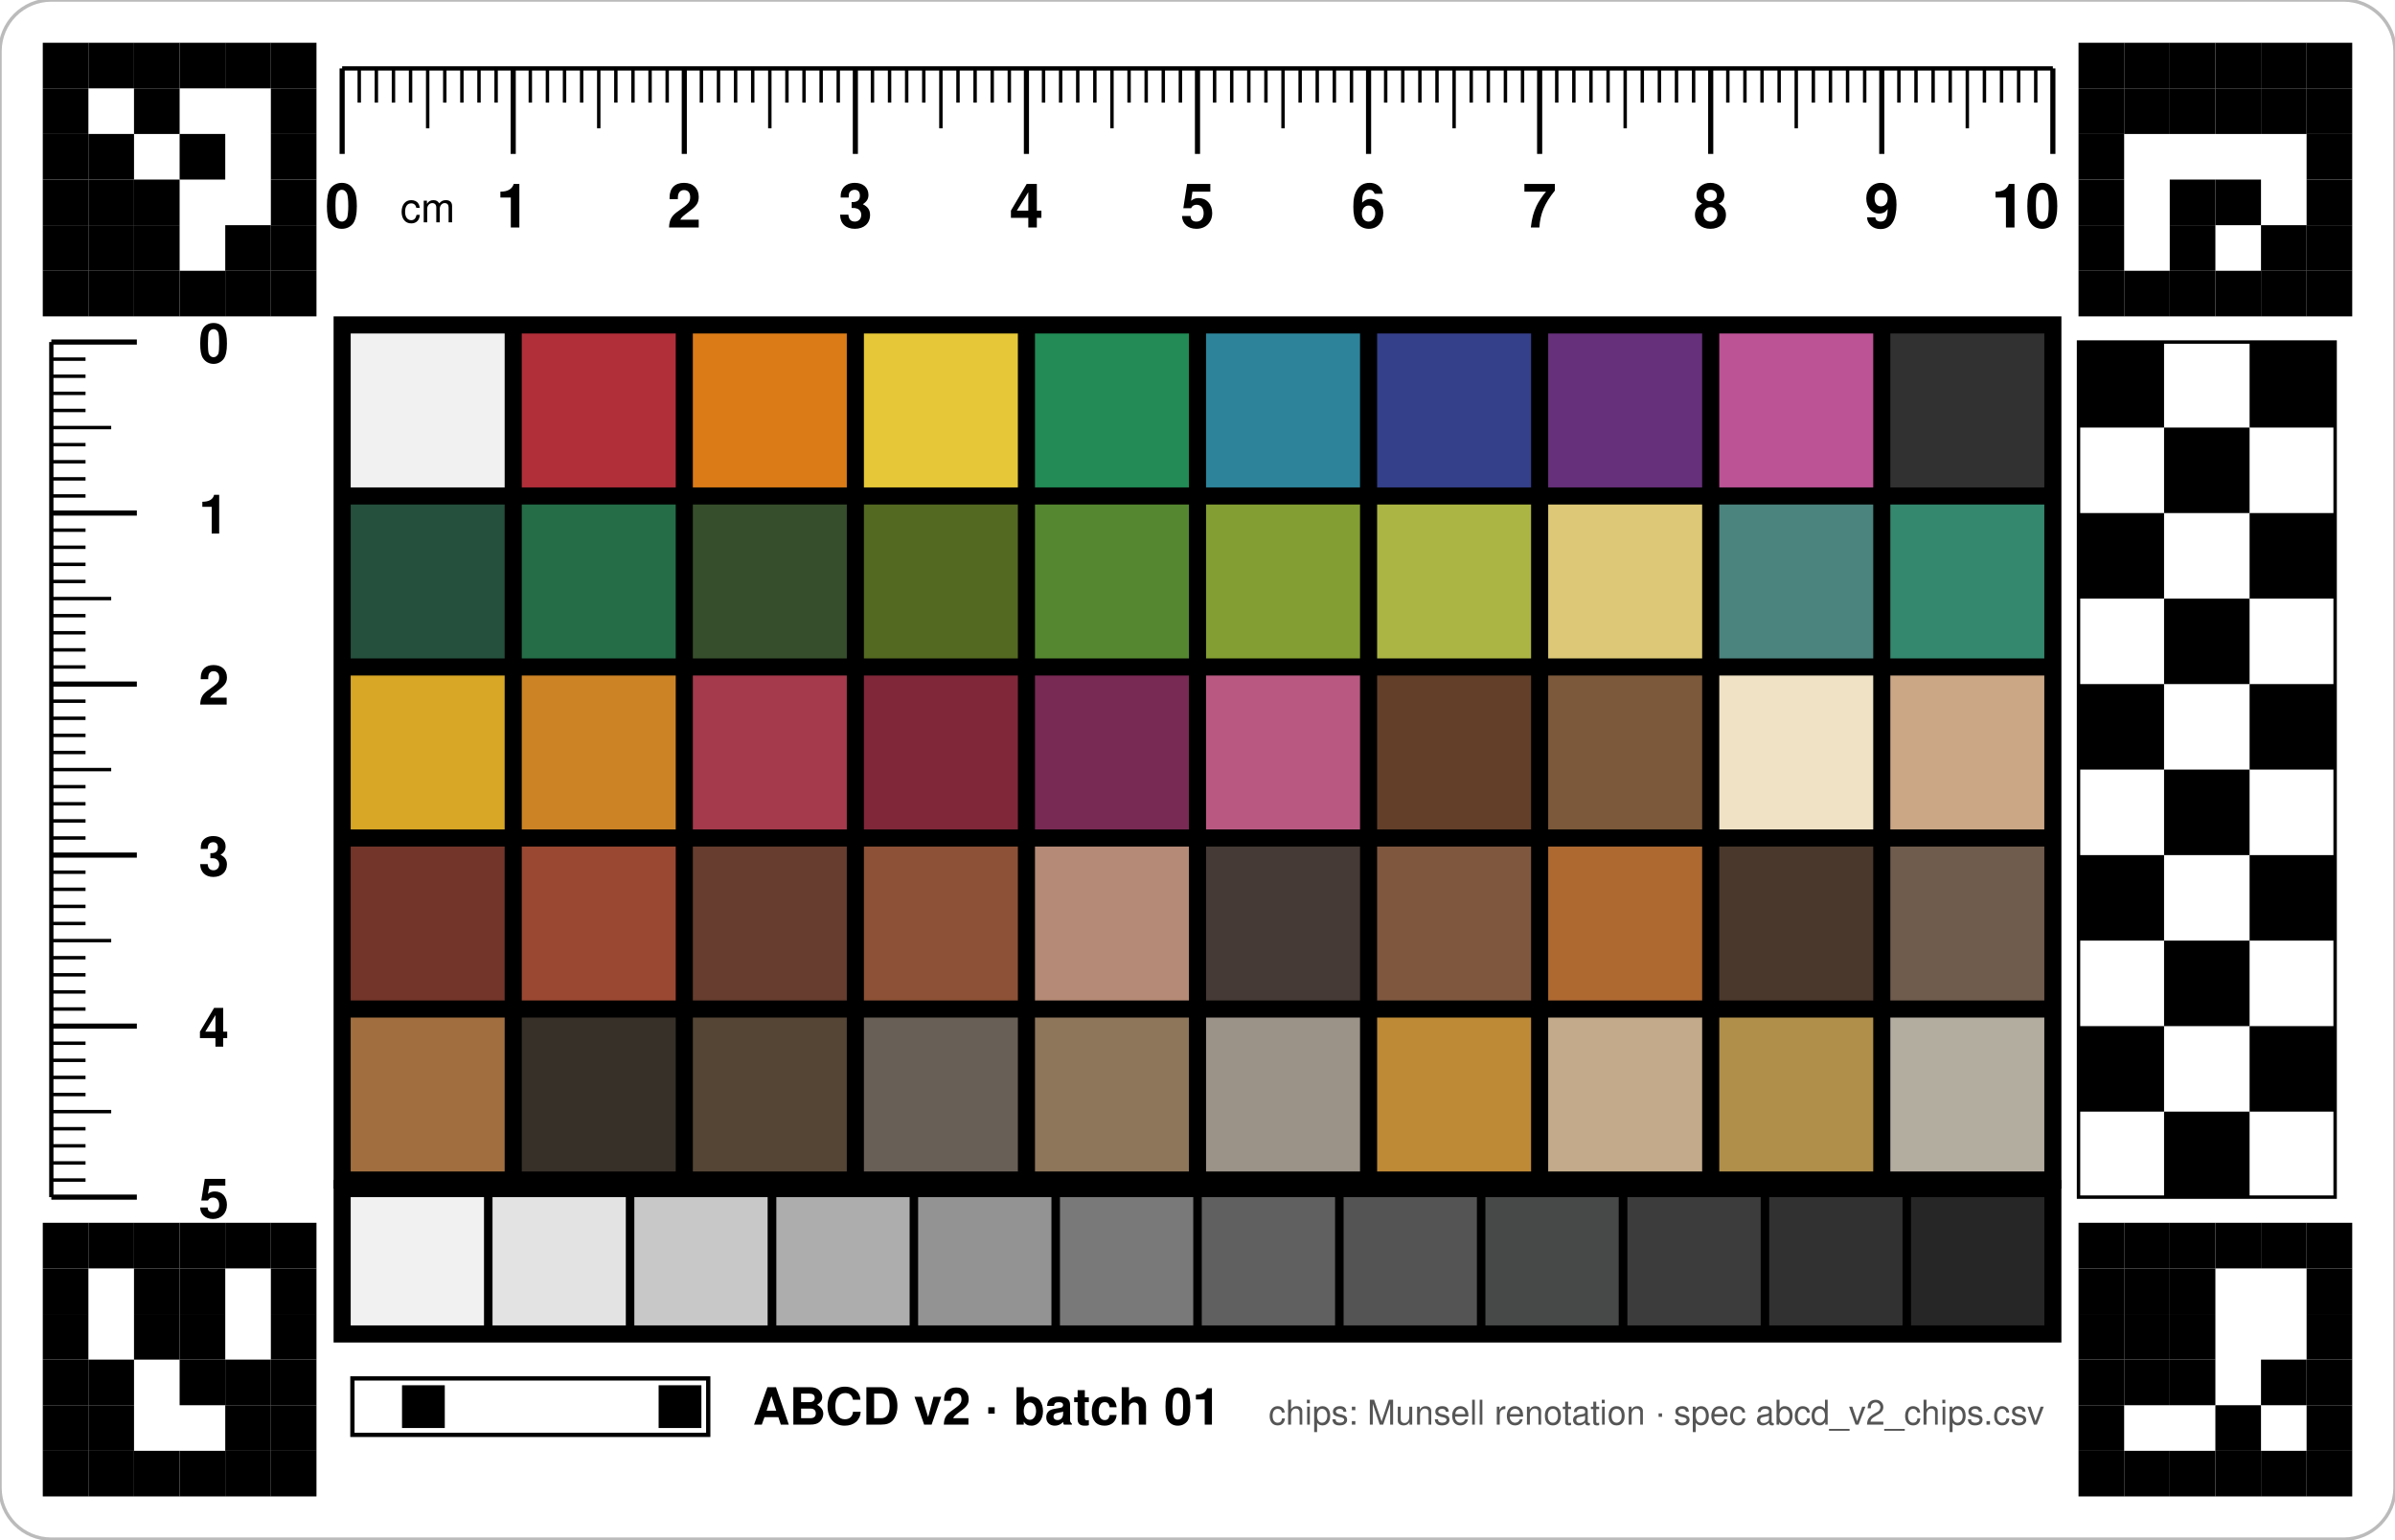
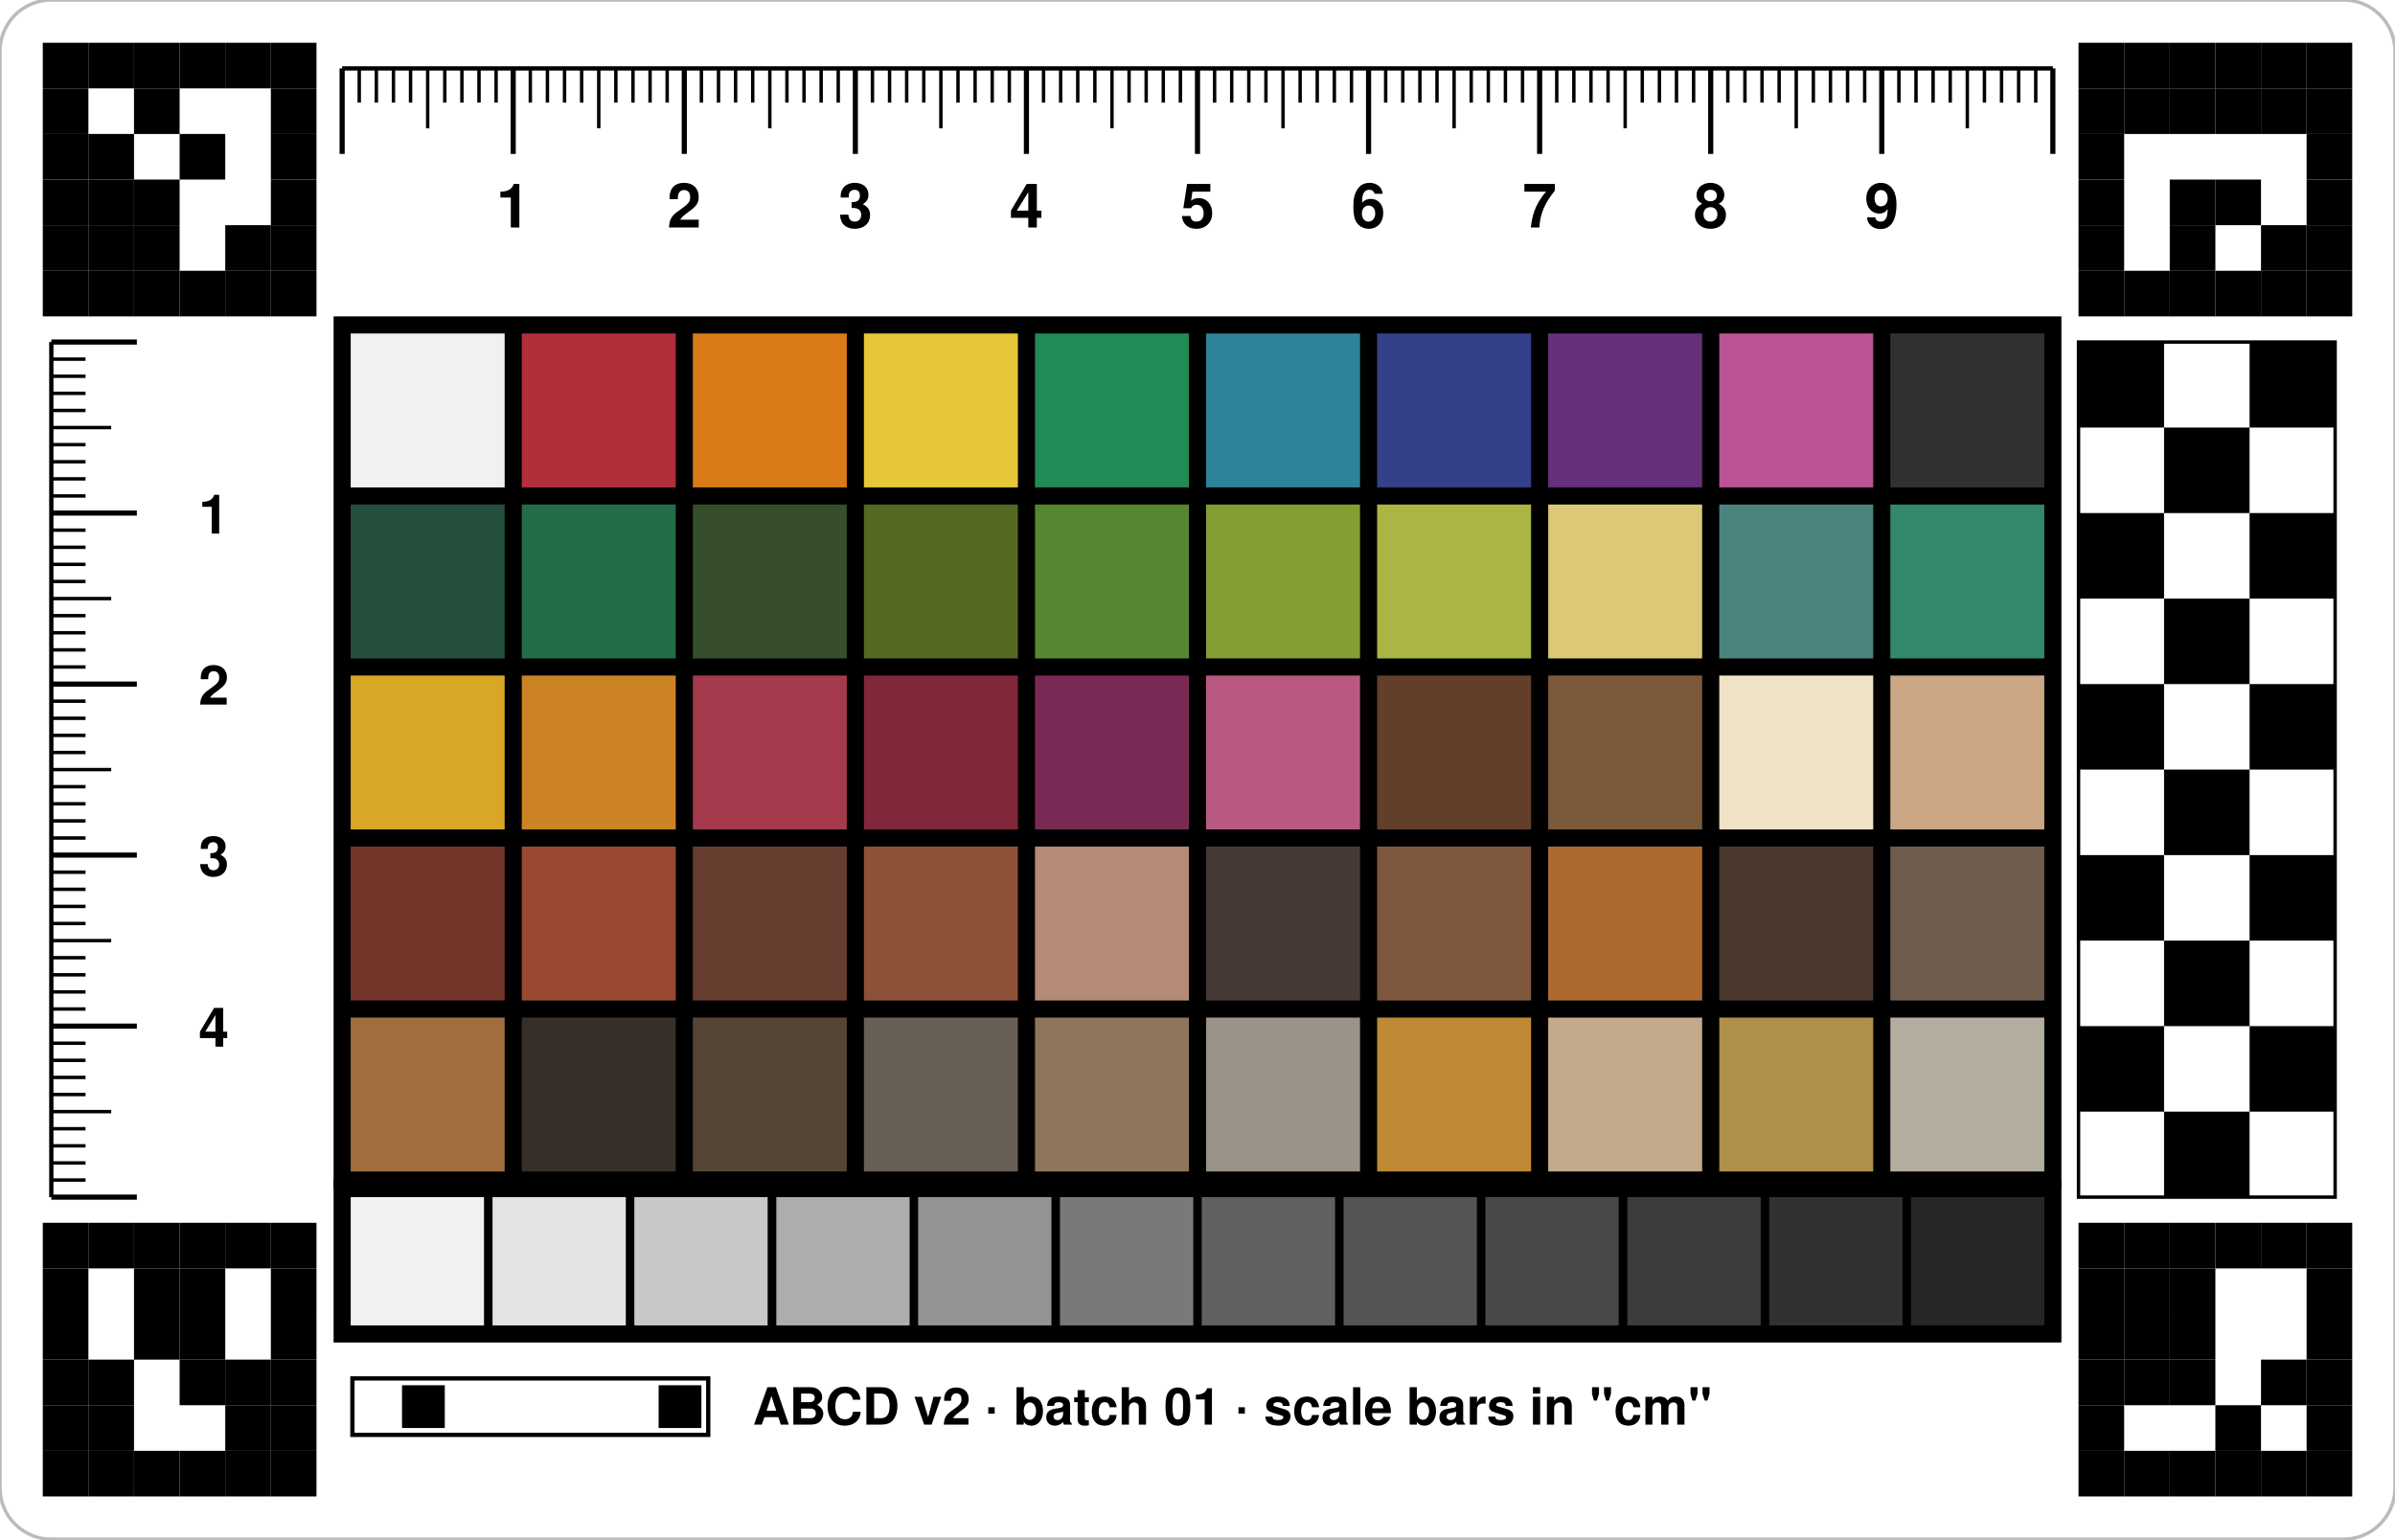
<svg xmlns="http://www.w3.org/2000/svg" width="140.0mm" height="90.0mm" viewBox="0 0 140.0 90.0">
  <rect x="-3.000" y="-3.000" width="146.000" height="96.000" fill="#FFFFFF" />
  <rect x="19.500" y="18.500" width="101.000" height="51.000" fill="#000000" />
  <rect x="19.500" y="69.000" width="101.000" height="9.500" fill="#000000" />
  <rect x="20.500" y="19.500" width="9.000" height="9.000" fill="#F1F1F1" />
  <rect x="30.500" y="19.500" width="9.000" height="9.000" fill="#B12F39" />
  <rect x="40.500" y="19.500" width="9.000" height="9.000" fill="#DB7B17" />
  <rect x="50.500" y="19.500" width="9.000" height="9.000" fill="#E6C737" />
  <rect x="60.500" y="19.500" width="9.000" height="9.000" fill="#228B56" />
  <rect x="70.500" y="19.500" width="9.000" height="9.000" fill="#2D849A" />
  <rect x="80.500" y="19.500" width="9.000" height="9.000" fill="#35408A" />
  <rect x="90.500" y="19.500" width="9.000" height="9.000" fill="#66307A" />
  <rect x="100.500" y="19.500" width="9.000" height="9.000" fill="#BC5395" />
  <rect x="110.500" y="19.500" width="9.000" height="9.000" fill="#313131" />
  <rect x="20.500" y="29.500" width="9.000" height="9.000" fill="#24503D" />
  <rect x="30.500" y="29.500" width="9.000" height="9.000" fill="#246D47" />
  <rect x="40.500" y="29.500" width="9.000" height="9.000" fill="#374E2C" />
  <rect x="50.500" y="29.500" width="9.000" height="9.000" fill="#536821" />
  <rect x="60.500" y="29.500" width="9.000" height="9.000" fill="#558730" />
  <rect x="70.500" y="29.500" width="9.000" height="9.000" fill="#839E32" />
  <rect x="80.500" y="29.500" width="9.000" height="9.000" fill="#ABB543" />
  <rect x="90.500" y="29.500" width="9.000" height="9.000" fill="#DCC876" />
  <rect x="100.500" y="29.500" width="9.000" height="9.000" fill="#4B837E" />
  <rect x="110.500" y="29.500" width="9.000" height="9.000" fill="#34886D" />
  <rect x="20.500" y="39.500" width="9.000" height="9.000" fill="#D7A725" />
  <rect x="30.500" y="39.500" width="9.000" height="9.000" fill="#CC8325" />
  <rect x="40.500" y="39.500" width="9.000" height="9.000" fill="#A53A4C" />
  <rect x="50.500" y="39.500" width="9.000" height="9.000" fill="#802739" />
  <rect x="60.500" y="39.500" width="9.000" height="9.000" fill="#782A54" />
  <rect x="70.500" y="39.500" width="9.000" height="9.000" fill="#B95982" />
  <rect x="80.500" y="39.500" width="9.000" height="9.000" fill="#633F2A" />
  <rect x="90.500" y="39.500" width="9.000" height="9.000" fill="#7C593A" />
  <rect x="100.500" y="39.500" width="9.000" height="9.000" fill="#EFE2C5" />
  <rect x="110.500" y="39.500" width="9.000" height="9.000" fill="#CBA785" />
  <rect x="20.500" y="49.500" width="9.000" height="9.000" fill="#733529" />
  <rect x="30.500" y="49.500" width="9.000" height="9.000" fill="#9A4832" />
  <rect x="40.500" y="49.500" width="9.000" height="9.000" fill="#663D2E" />
  <rect x="50.500" y="49.500" width="9.000" height="9.000" fill="#8C5136" />
  <rect x="60.500" y="49.500" width="9.000" height="9.000" fill="#B58A76" />
  <rect x="70.500" y="49.500" width="9.000" height="9.000" fill="#453A35" />
  <rect x="80.500" y="49.500" width="9.000" height="9.000" fill="#7F573F" />
  <rect x="90.500" y="49.500" width="9.000" height="9.000" fill="#AE6931" />
  <rect x="100.500" y="49.500" width="9.000" height="9.000" fill="#4A382C" />
  <rect x="110.500" y="49.500" width="9.000" height="9.000" fill="#705C4D" />
  <rect x="20.500" y="59.500" width="9.000" height="9.000" fill="#A16F3F" />
  <rect x="30.500" y="59.500" width="9.000" height="9.000" fill="#373029" />
  <rect x="40.500" y="59.500" width="9.000" height="9.000" fill="#544535" />
  <rect x="50.500" y="59.500" width="9.000" height="9.000" fill="#685F56" />
  <rect x="60.500" y="59.500" width="9.000" height="9.000" fill="#8D765A" />
  <rect x="70.500" y="59.500" width="9.000" height="9.000" fill="#9B9288" />
  <rect x="80.500" y="59.500" width="9.000" height="9.000" fill="#BE8A36" />
  <rect x="90.500" y="59.500" width="9.000" height="9.000" fill="#C2AA8B" />
  <rect x="100.500" y="59.500" width="9.000" height="9.000" fill="#B08F4A" />
  <rect x="110.500" y="59.500" width="9.000" height="9.000" fill="#B3ADA0" />
  <rect x="20.500" y="70.000" width="7.792" height="7.500" fill="#F1F1F1" />
  <rect x="28.790" y="70.000" width="7.792" height="7.500" fill="#E3E3E3" />
  <rect x="37.080" y="70.000" width="7.792" height="7.500" fill="#C8C8C8" />
  <rect x="45.380" y="70.000" width="7.792" height="7.500" fill="#ADADAD" />
  <rect x="53.670" y="70.000" width="7.792" height="7.500" fill="#939393" />
  <rect x="61.960" y="70.000" width="7.792" height="7.500" fill="#797979" />
  <rect x="70.250" y="70.000" width="7.792" height="7.500" fill="#606060" />
  <rect x="78.540" y="70.000" width="7.792" height="7.500" fill="#545454" />
  <rect x="86.830" y="70.000" width="7.792" height="7.500" fill="#474848" />
  <rect x="95.130" y="70.000" width="7.792" height="7.500" fill="#3C3C3C" />
  <rect x="103.420" y="70.000" width="7.792" height="7.500" fill="#313131" />
  <rect x="111.710" y="70.000" width="7.792" height="7.500" fill="#262626" />
  <rect x="2.500" y="2.500" width="16.000" height="16.000" fill="#FFFFFF" />
  <rect x="2.500" y="2.500" width="2.667" height="2.667" fill="#000000" />
  <rect x="5.167" y="2.500" width="2.667" height="2.667" fill="#000000" />
  <rect x="7.833" y="2.500" width="2.667" height="2.667" fill="#000000" />
  <rect x="10.500" y="2.500" width="2.667" height="2.667" fill="#000000" />
  <rect x="13.167" y="2.500" width="2.667" height="2.667" fill="#000000" />
  <rect x="15.833" y="2.500" width="2.667" height="2.667" fill="#000000" />
  <rect x="2.500" y="5.167" width="2.667" height="2.667" fill="#000000" />
  <rect x="7.833" y="5.167" width="2.667" height="2.667" fill="#000000" />
  <rect x="15.833" y="5.167" width="2.667" height="2.667" fill="#000000" />
  <rect x="2.500" y="7.833" width="2.667" height="2.667" fill="#000000" />
  <rect x="5.167" y="7.833" width="2.667" height="2.667" fill="#000000" />
  <rect x="10.500" y="7.833" width="2.667" height="2.667" fill="#000000" />
  <rect x="15.833" y="7.833" width="2.667" height="2.667" fill="#000000" />
  <rect x="2.500" y="10.500" width="2.667" height="2.667" fill="#000000" />
  <rect x="5.167" y="10.500" width="2.667" height="2.667" fill="#000000" />
  <rect x="7.833" y="10.500" width="2.667" height="2.667" fill="#000000" />
  <rect x="15.833" y="10.500" width="2.667" height="2.667" fill="#000000" />
  <rect x="2.500" y="13.167" width="2.667" height="2.667" fill="#000000" />
  <rect x="5.167" y="13.167" width="2.667" height="2.667" fill="#000000" />
  <rect x="7.833" y="13.167" width="2.667" height="2.667" fill="#000000" />
  <rect x="13.167" y="13.167" width="2.667" height="2.667" fill="#000000" />
  <rect x="15.833" y="13.167" width="2.667" height="2.667" fill="#000000" />
  <rect x="2.500" y="15.833" width="2.667" height="2.667" fill="#000000" />
  <rect x="5.167" y="15.833" width="2.667" height="2.667" fill="#000000" />
  <rect x="7.833" y="15.833" width="2.667" height="2.667" fill="#000000" />
  <rect x="10.500" y="15.833" width="2.667" height="2.667" fill="#000000" />
  <rect x="13.167" y="15.833" width="2.667" height="2.667" fill="#000000" />
  <rect x="15.833" y="15.833" width="2.667" height="2.667" fill="#000000" />
  <rect x="121.500" y="2.500" width="16.000" height="16.000" fill="#FFFFFF" />
  <rect x="121.500" y="2.500" width="2.667" height="2.667" fill="#000000" />
  <rect x="124.167" y="2.500" width="2.667" height="2.667" fill="#000000" />
  <rect x="126.833" y="2.500" width="2.667" height="2.667" fill="#000000" />
  <rect x="129.500" y="2.500" width="2.667" height="2.667" fill="#000000" />
  <rect x="132.167" y="2.500" width="2.667" height="2.667" fill="#000000" />
  <rect x="134.833" y="2.500" width="2.667" height="2.667" fill="#000000" />
  <rect x="121.500" y="5.167" width="2.667" height="2.667" fill="#000000" />
  <rect x="124.167" y="5.167" width="2.667" height="2.667" fill="#000000" />
  <rect x="126.833" y="5.167" width="2.667" height="2.667" fill="#000000" />
  <rect x="129.500" y="5.167" width="2.667" height="2.667" fill="#000000" />
  <rect x="132.167" y="5.167" width="2.667" height="2.667" fill="#000000" />
  <rect x="134.833" y="5.167" width="2.667" height="2.667" fill="#000000" />
  <rect x="121.500" y="7.833" width="2.667" height="2.667" fill="#000000" />
  <rect x="134.833" y="7.833" width="2.667" height="2.667" fill="#000000" />
  <rect x="121.500" y="10.500" width="2.667" height="2.667" fill="#000000" />
  <rect x="126.833" y="10.500" width="2.667" height="2.667" fill="#000000" />
  <rect x="129.500" y="10.500" width="2.667" height="2.667" fill="#000000" />
  <rect x="134.833" y="10.500" width="2.667" height="2.667" fill="#000000" />
  <rect x="121.500" y="13.167" width="2.667" height="2.667" fill="#000000" />
  <rect x="126.833" y="13.167" width="2.667" height="2.667" fill="#000000" />
  <rect x="132.167" y="13.167" width="2.667" height="2.667" fill="#000000" />
  <rect x="134.833" y="13.167" width="2.667" height="2.667" fill="#000000" />
  <rect x="121.500" y="15.833" width="2.667" height="2.667" fill="#000000" />
  <rect x="124.167" y="15.833" width="2.667" height="2.667" fill="#000000" />
  <rect x="126.833" y="15.833" width="2.667" height="2.667" fill="#000000" />
  <rect x="129.500" y="15.833" width="2.667" height="2.667" fill="#000000" />
  <rect x="132.167" y="15.833" width="2.667" height="2.667" fill="#000000" />
  <rect x="134.833" y="15.833" width="2.667" height="2.667" fill="#000000" />
  <rect x="2.500" y="71.500" width="16.000" height="16.000" fill="#FFFFFF" />
  <rect x="2.500" y="71.500" width="2.667" height="2.667" fill="#000000" />
  <rect x="5.167" y="71.500" width="2.667" height="2.667" fill="#000000" />
  <rect x="7.833" y="71.500" width="2.667" height="2.667" fill="#000000" />
  <rect x="10.500" y="71.500" width="2.667" height="2.667" fill="#000000" />
  <rect x="13.167" y="71.500" width="2.667" height="2.667" fill="#000000" />
  <rect x="15.833" y="71.500" width="2.667" height="2.667" fill="#000000" />
  <rect x="2.500" y="74.167" width="2.667" height="2.667" fill="#000000" />
  <rect x="7.833" y="74.167" width="2.667" height="2.667" fill="#000000" />
  <rect x="10.500" y="74.167" width="2.667" height="2.667" fill="#000000" />
  <rect x="15.833" y="74.167" width="2.667" height="2.667" fill="#000000" />
  <rect x="2.500" y="76.833" width="2.667" height="2.667" fill="#000000" />
  <rect x="7.833" y="76.833" width="2.667" height="2.667" fill="#000000" />
  <rect x="10.500" y="76.833" width="2.667" height="2.667" fill="#000000" />
  <rect x="15.833" y="76.833" width="2.667" height="2.667" fill="#000000" />
  <rect x="2.500" y="79.500" width="2.667" height="2.667" fill="#000000" />
  <rect x="5.167" y="79.500" width="2.667" height="2.667" fill="#000000" />
  <rect x="10.500" y="79.500" width="2.667" height="2.667" fill="#000000" />
  <rect x="13.167" y="79.500" width="2.667" height="2.667" fill="#000000" />
  <rect x="15.833" y="79.500" width="2.667" height="2.667" fill="#000000" />
  <rect x="2.500" y="82.167" width="2.667" height="2.667" fill="#000000" />
  <rect x="5.167" y="82.167" width="2.667" height="2.667" fill="#000000" />
  <rect x="13.167" y="82.167" width="2.667" height="2.667" fill="#000000" />
  <rect x="15.833" y="82.167" width="2.667" height="2.667" fill="#000000" />
  <rect x="2.500" y="84.833" width="2.667" height="2.667" fill="#000000" />
  <rect x="5.167" y="84.833" width="2.667" height="2.667" fill="#000000" />
  <rect x="7.833" y="84.833" width="2.667" height="2.667" fill="#000000" />
  <rect x="10.500" y="84.833" width="2.667" height="2.667" fill="#000000" />
  <rect x="13.167" y="84.833" width="2.667" height="2.667" fill="#000000" />
  <rect x="15.833" y="84.833" width="2.667" height="2.667" fill="#000000" />
  <rect x="121.500" y="71.500" width="16.000" height="16.000" fill="#FFFFFF" />
  <rect x="121.500" y="71.500" width="2.667" height="2.667" fill="#000000" />
  <rect x="124.167" y="71.500" width="2.667" height="2.667" fill="#000000" />
  <rect x="126.833" y="71.500" width="2.667" height="2.667" fill="#000000" />
  <rect x="129.500" y="71.500" width="2.667" height="2.667" fill="#000000" />
  <rect x="132.167" y="71.500" width="2.667" height="2.667" fill="#000000" />
  <rect x="134.833" y="71.500" width="2.667" height="2.667" fill="#000000" />
  <rect x="121.500" y="74.167" width="2.667" height="2.667" fill="#000000" />
  <rect x="124.167" y="74.167" width="2.667" height="2.667" fill="#000000" />
  <rect x="126.833" y="74.167" width="2.667" height="2.667" fill="#000000" />
  <rect x="134.833" y="74.167" width="2.667" height="2.667" fill="#000000" />
  <rect x="121.500" y="76.833" width="2.667" height="2.667" fill="#000000" />
  <rect x="124.167" y="76.833" width="2.667" height="2.667" fill="#000000" />
  <rect x="126.833" y="76.833" width="2.667" height="2.667" fill="#000000" />
  <rect x="134.833" y="76.833" width="2.667" height="2.667" fill="#000000" />
  <rect x="121.500" y="79.500" width="2.667" height="2.667" fill="#000000" />
  <rect x="124.167" y="79.500" width="2.667" height="2.667" fill="#000000" />
  <rect x="126.833" y="79.500" width="2.667" height="2.667" fill="#000000" />
  <rect x="132.167" y="79.500" width="2.667" height="2.667" fill="#000000" />
  <rect x="134.833" y="79.500" width="2.667" height="2.667" fill="#000000" />
  <rect x="121.500" y="82.167" width="2.667" height="2.667" fill="#000000" />
  <rect x="129.500" y="82.167" width="2.667" height="2.667" fill="#000000" />
  <rect x="134.833" y="82.167" width="2.667" height="2.667" fill="#000000" />
  <rect x="121.500" y="84.833" width="2.667" height="2.667" fill="#000000" />
  <rect x="124.167" y="84.833" width="2.667" height="2.667" fill="#000000" />
  <rect x="126.833" y="84.833" width="2.667" height="2.667" fill="#000000" />
  <rect x="129.500" y="84.833" width="2.667" height="2.667" fill="#000000" />
  <rect x="132.167" y="84.833" width="2.667" height="2.667" fill="#000000" />
  <rect x="134.833" y="84.833" width="2.667" height="2.667" fill="#000000" />
  <line x1="20.000" y1="4.000" x2="120.000" y2="4.000" stroke="#000000" stroke-width="0.25" />
  <line x1="20.000" y1="4.000" x2="20.000" y2="9.000" stroke="#000000" stroke-width="0.3" />
-   <text x="20.000" y="13.300" font-family="Helvetica, Arial, sans-serif" font-size="3.6" font-weight="bold" text-anchor="middle" fill="#000000">0</text>
  <line x1="21.000" y1="4.000" x2="21.000" y2="6.000" stroke="#000000" stroke-width="0.2" />
  <line x1="22.000" y1="4.000" x2="22.000" y2="6.000" stroke="#000000" stroke-width="0.2" />
  <line x1="23.000" y1="4.000" x2="23.000" y2="6.000" stroke="#000000" stroke-width="0.2" />
  <line x1="24.000" y1="4.000" x2="24.000" y2="6.000" stroke="#000000" stroke-width="0.2" />
  <line x1="25.000" y1="4.000" x2="25.000" y2="7.500" stroke="#000000" stroke-width="0.2" />
  <line x1="26.000" y1="4.000" x2="26.000" y2="6.000" stroke="#000000" stroke-width="0.2" />
  <line x1="27.000" y1="4.000" x2="27.000" y2="6.000" stroke="#000000" stroke-width="0.2" />
  <line x1="28.000" y1="4.000" x2="28.000" y2="6.000" stroke="#000000" stroke-width="0.2" />
  <line x1="29.000" y1="4.000" x2="29.000" y2="6.000" stroke="#000000" stroke-width="0.2" />
  <line x1="30.000" y1="4.000" x2="30.000" y2="9.000" stroke="#000000" stroke-width="0.3" />
  <text x="30.000" y="13.300" font-family="Helvetica, Arial, sans-serif" font-size="3.6" font-weight="bold" text-anchor="middle" fill="#000000">1</text>
  <line x1="31.000" y1="4.000" x2="31.000" y2="6.000" stroke="#000000" stroke-width="0.2" />
  <line x1="32.000" y1="4.000" x2="32.000" y2="6.000" stroke="#000000" stroke-width="0.2" />
  <line x1="33.000" y1="4.000" x2="33.000" y2="6.000" stroke="#000000" stroke-width="0.2" />
  <line x1="34.000" y1="4.000" x2="34.000" y2="6.000" stroke="#000000" stroke-width="0.2" />
  <line x1="35.000" y1="4.000" x2="35.000" y2="7.500" stroke="#000000" stroke-width="0.2" />
  <line x1="36.000" y1="4.000" x2="36.000" y2="6.000" stroke="#000000" stroke-width="0.2" />
  <line x1="37.000" y1="4.000" x2="37.000" y2="6.000" stroke="#000000" stroke-width="0.2" />
  <line x1="38.000" y1="4.000" x2="38.000" y2="6.000" stroke="#000000" stroke-width="0.2" />
  <line x1="39.000" y1="4.000" x2="39.000" y2="6.000" stroke="#000000" stroke-width="0.2" />
  <line x1="40.000" y1="4.000" x2="40.000" y2="9.000" stroke="#000000" stroke-width="0.3" />
  <text x="40.000" y="13.300" font-family="Helvetica, Arial, sans-serif" font-size="3.6" font-weight="bold" text-anchor="middle" fill="#000000">2</text>
  <line x1="41.000" y1="4.000" x2="41.000" y2="6.000" stroke="#000000" stroke-width="0.2" />
  <line x1="42.000" y1="4.000" x2="42.000" y2="6.000" stroke="#000000" stroke-width="0.2" />
  <line x1="43.000" y1="4.000" x2="43.000" y2="6.000" stroke="#000000" stroke-width="0.2" />
  <line x1="44.000" y1="4.000" x2="44.000" y2="6.000" stroke="#000000" stroke-width="0.2" />
  <line x1="45.000" y1="4.000" x2="45.000" y2="7.500" stroke="#000000" stroke-width="0.2" />
  <line x1="46.000" y1="4.000" x2="46.000" y2="6.000" stroke="#000000" stroke-width="0.2" />
  <line x1="47.000" y1="4.000" x2="47.000" y2="6.000" stroke="#000000" stroke-width="0.2" />
  <line x1="48.000" y1="4.000" x2="48.000" y2="6.000" stroke="#000000" stroke-width="0.2" />
  <line x1="49.000" y1="4.000" x2="49.000" y2="6.000" stroke="#000000" stroke-width="0.2" />
  <line x1="50.000" y1="4.000" x2="50.000" y2="9.000" stroke="#000000" stroke-width="0.3" />
  <text x="50.000" y="13.300" font-family="Helvetica, Arial, sans-serif" font-size="3.6" font-weight="bold" text-anchor="middle" fill="#000000">3</text>
  <line x1="51.000" y1="4.000" x2="51.000" y2="6.000" stroke="#000000" stroke-width="0.2" />
  <line x1="52.000" y1="4.000" x2="52.000" y2="6.000" stroke="#000000" stroke-width="0.2" />
  <line x1="53.000" y1="4.000" x2="53.000" y2="6.000" stroke="#000000" stroke-width="0.2" />
  <line x1="54.000" y1="4.000" x2="54.000" y2="6.000" stroke="#000000" stroke-width="0.2" />
  <line x1="55.000" y1="4.000" x2="55.000" y2="7.500" stroke="#000000" stroke-width="0.2" />
  <line x1="56.000" y1="4.000" x2="56.000" y2="6.000" stroke="#000000" stroke-width="0.2" />
  <line x1="57.000" y1="4.000" x2="57.000" y2="6.000" stroke="#000000" stroke-width="0.2" />
  <line x1="58.000" y1="4.000" x2="58.000" y2="6.000" stroke="#000000" stroke-width="0.2" />
  <line x1="59.000" y1="4.000" x2="59.000" y2="6.000" stroke="#000000" stroke-width="0.2" />
  <line x1="60.000" y1="4.000" x2="60.000" y2="9.000" stroke="#000000" stroke-width="0.3" />
  <text x="60.000" y="13.300" font-family="Helvetica, Arial, sans-serif" font-size="3.6" font-weight="bold" text-anchor="middle" fill="#000000">4</text>
  <line x1="61.000" y1="4.000" x2="61.000" y2="6.000" stroke="#000000" stroke-width="0.2" />
  <line x1="62.000" y1="4.000" x2="62.000" y2="6.000" stroke="#000000" stroke-width="0.2" />
  <line x1="63.000" y1="4.000" x2="63.000" y2="6.000" stroke="#000000" stroke-width="0.2" />
  <line x1="64.000" y1="4.000" x2="64.000" y2="6.000" stroke="#000000" stroke-width="0.2" />
  <line x1="65.000" y1="4.000" x2="65.000" y2="7.500" stroke="#000000" stroke-width="0.2" />
  <line x1="66.000" y1="4.000" x2="66.000" y2="6.000" stroke="#000000" stroke-width="0.2" />
  <line x1="67.000" y1="4.000" x2="67.000" y2="6.000" stroke="#000000" stroke-width="0.2" />
  <line x1="68.000" y1="4.000" x2="68.000" y2="6.000" stroke="#000000" stroke-width="0.2" />
  <line x1="69.000" y1="4.000" x2="69.000" y2="6.000" stroke="#000000" stroke-width="0.2" />
  <line x1="70.000" y1="4.000" x2="70.000" y2="9.000" stroke="#000000" stroke-width="0.3" />
  <text x="70.000" y="13.300" font-family="Helvetica, Arial, sans-serif" font-size="3.6" font-weight="bold" text-anchor="middle" fill="#000000">5</text>
  <line x1="71.000" y1="4.000" x2="71.000" y2="6.000" stroke="#000000" stroke-width="0.2" />
  <line x1="72.000" y1="4.000" x2="72.000" y2="6.000" stroke="#000000" stroke-width="0.2" />
  <line x1="73.000" y1="4.000" x2="73.000" y2="6.000" stroke="#000000" stroke-width="0.2" />
  <line x1="74.000" y1="4.000" x2="74.000" y2="6.000" stroke="#000000" stroke-width="0.2" />
  <line x1="75.000" y1="4.000" x2="75.000" y2="7.500" stroke="#000000" stroke-width="0.2" />
  <line x1="76.000" y1="4.000" x2="76.000" y2="6.000" stroke="#000000" stroke-width="0.2" />
  <line x1="77.000" y1="4.000" x2="77.000" y2="6.000" stroke="#000000" stroke-width="0.2" />
  <line x1="78.000" y1="4.000" x2="78.000" y2="6.000" stroke="#000000" stroke-width="0.2" />
  <line x1="79.000" y1="4.000" x2="79.000" y2="6.000" stroke="#000000" stroke-width="0.2" />
  <line x1="80.000" y1="4.000" x2="80.000" y2="9.000" stroke="#000000" stroke-width="0.3" />
  <text x="80.000" y="13.300" font-family="Helvetica, Arial, sans-serif" font-size="3.6" font-weight="bold" text-anchor="middle" fill="#000000">6</text>
  <line x1="81.000" y1="4.000" x2="81.000" y2="6.000" stroke="#000000" stroke-width="0.2" />
  <line x1="82.000" y1="4.000" x2="82.000" y2="6.000" stroke="#000000" stroke-width="0.2" />
  <line x1="83.000" y1="4.000" x2="83.000" y2="6.000" stroke="#000000" stroke-width="0.2" />
  <line x1="84.000" y1="4.000" x2="84.000" y2="6.000" stroke="#000000" stroke-width="0.2" />
  <line x1="85.000" y1="4.000" x2="85.000" y2="7.500" stroke="#000000" stroke-width="0.2" />
  <line x1="86.000" y1="4.000" x2="86.000" y2="6.000" stroke="#000000" stroke-width="0.2" />
  <line x1="87.000" y1="4.000" x2="87.000" y2="6.000" stroke="#000000" stroke-width="0.2" />
  <line x1="88.000" y1="4.000" x2="88.000" y2="6.000" stroke="#000000" stroke-width="0.2" />
  <line x1="89.000" y1="4.000" x2="89.000" y2="6.000" stroke="#000000" stroke-width="0.2" />
  <line x1="90.000" y1="4.000" x2="90.000" y2="9.000" stroke="#000000" stroke-width="0.3" />
  <text x="90.000" y="13.300" font-family="Helvetica, Arial, sans-serif" font-size="3.6" font-weight="bold" text-anchor="middle" fill="#000000">7</text>
  <line x1="91.000" y1="4.000" x2="91.000" y2="6.000" stroke="#000000" stroke-width="0.2" />
  <line x1="92.000" y1="4.000" x2="92.000" y2="6.000" stroke="#000000" stroke-width="0.2" />
  <line x1="93.000" y1="4.000" x2="93.000" y2="6.000" stroke="#000000" stroke-width="0.2" />
  <line x1="94.000" y1="4.000" x2="94.000" y2="6.000" stroke="#000000" stroke-width="0.2" />
  <line x1="95.000" y1="4.000" x2="95.000" y2="7.500" stroke="#000000" stroke-width="0.2" />
  <line x1="96.000" y1="4.000" x2="96.000" y2="6.000" stroke="#000000" stroke-width="0.2" />
  <line x1="97.000" y1="4.000" x2="97.000" y2="6.000" stroke="#000000" stroke-width="0.2" />
  <line x1="98.000" y1="4.000" x2="98.000" y2="6.000" stroke="#000000" stroke-width="0.2" />
  <line x1="99.000" y1="4.000" x2="99.000" y2="6.000" stroke="#000000" stroke-width="0.2" />
  <line x1="100.000" y1="4.000" x2="100.000" y2="9.000" stroke="#000000" stroke-width="0.3" />
  <text x="100.000" y="13.300" font-family="Helvetica, Arial, sans-serif" font-size="3.6" font-weight="bold" text-anchor="middle" fill="#000000">8</text>
  <line x1="101.000" y1="4.000" x2="101.000" y2="6.000" stroke="#000000" stroke-width="0.2" />
  <line x1="102.000" y1="4.000" x2="102.000" y2="6.000" stroke="#000000" stroke-width="0.2" />
  <line x1="103.000" y1="4.000" x2="103.000" y2="6.000" stroke="#000000" stroke-width="0.2" />
  <line x1="104.000" y1="4.000" x2="104.000" y2="6.000" stroke="#000000" stroke-width="0.2" />
  <line x1="105.000" y1="4.000" x2="105.000" y2="7.500" stroke="#000000" stroke-width="0.2" />
  <line x1="106.000" y1="4.000" x2="106.000" y2="6.000" stroke="#000000" stroke-width="0.2" />
  <line x1="107.000" y1="4.000" x2="107.000" y2="6.000" stroke="#000000" stroke-width="0.2" />
  <line x1="108.000" y1="4.000" x2="108.000" y2="6.000" stroke="#000000" stroke-width="0.2" />
  <line x1="109.000" y1="4.000" x2="109.000" y2="6.000" stroke="#000000" stroke-width="0.2" />
  <line x1="110.000" y1="4.000" x2="110.000" y2="9.000" stroke="#000000" stroke-width="0.3" />
  <text x="110.000" y="13.300" font-family="Helvetica, Arial, sans-serif" font-size="3.6" font-weight="bold" text-anchor="middle" fill="#000000">9</text>
  <line x1="111.000" y1="4.000" x2="111.000" y2="6.000" stroke="#000000" stroke-width="0.2" />
  <line x1="112.000" y1="4.000" x2="112.000" y2="6.000" stroke="#000000" stroke-width="0.2" />
  <line x1="113.000" y1="4.000" x2="113.000" y2="6.000" stroke="#000000" stroke-width="0.2" />
  <line x1="114.000" y1="4.000" x2="114.000" y2="6.000" stroke="#000000" stroke-width="0.2" />
  <line x1="115.000" y1="4.000" x2="115.000" y2="7.500" stroke="#000000" stroke-width="0.2" />
  <line x1="116.000" y1="4.000" x2="116.000" y2="6.000" stroke="#000000" stroke-width="0.2" />
  <line x1="117.000" y1="4.000" x2="117.000" y2="6.000" stroke="#000000" stroke-width="0.2" />
  <line x1="118.000" y1="4.000" x2="118.000" y2="6.000" stroke="#000000" stroke-width="0.2" />
  <line x1="119.000" y1="4.000" x2="119.000" y2="6.000" stroke="#000000" stroke-width="0.2" />
  <line x1="120.000" y1="4.000" x2="120.000" y2="9.000" stroke="#000000" stroke-width="0.3" />
-   <text x="120.400" y="13.300" font-family="Helvetica, Arial, sans-serif" font-size="3.6" font-weight="bold" text-anchor="end" fill="#000000">10</text>
-   <text x="25.000" y="13.000" font-family="Helvetica, Arial, sans-serif" font-size="2.4" text-anchor="middle" fill="#000000">cm</text>
  <line x1="3.000" y1="20.000" x2="3.000" y2="70.000" stroke="#000000" stroke-width="0.25" />
  <line x1="3.000" y1="20.000" x2="8.000" y2="20.000" stroke="#000000" stroke-width="0.3" />
-   <text x="12.500" y="21.200" font-family="Helvetica, Arial, sans-serif" font-size="3.2" font-weight="bold" text-anchor="middle" fill="#000000">0</text>
  <line x1="3.000" y1="21.000" x2="5.000" y2="21.000" stroke="#000000" stroke-width="0.2" />
  <line x1="3.000" y1="22.000" x2="5.000" y2="22.000" stroke="#000000" stroke-width="0.2" />
  <line x1="3.000" y1="23.000" x2="5.000" y2="23.000" stroke="#000000" stroke-width="0.2" />
  <line x1="3.000" y1="24.000" x2="5.000" y2="24.000" stroke="#000000" stroke-width="0.2" />
  <line x1="3.000" y1="25.000" x2="6.500" y2="25.000" stroke="#000000" stroke-width="0.2" />
  <line x1="3.000" y1="26.000" x2="5.000" y2="26.000" stroke="#000000" stroke-width="0.2" />
  <line x1="3.000" y1="27.000" x2="5.000" y2="27.000" stroke="#000000" stroke-width="0.2" />
  <line x1="3.000" y1="28.000" x2="5.000" y2="28.000" stroke="#000000" stroke-width="0.2" />
  <line x1="3.000" y1="29.000" x2="5.000" y2="29.000" stroke="#000000" stroke-width="0.2" />
  <line x1="3.000" y1="30.000" x2="8.000" y2="30.000" stroke="#000000" stroke-width="0.3" />
  <text x="12.500" y="31.200" font-family="Helvetica, Arial, sans-serif" font-size="3.2" font-weight="bold" text-anchor="middle" fill="#000000">1</text>
  <line x1="3.000" y1="31.000" x2="5.000" y2="31.000" stroke="#000000" stroke-width="0.2" />
  <line x1="3.000" y1="32.000" x2="5.000" y2="32.000" stroke="#000000" stroke-width="0.2" />
  <line x1="3.000" y1="33.000" x2="5.000" y2="33.000" stroke="#000000" stroke-width="0.2" />
  <line x1="3.000" y1="34.000" x2="5.000" y2="34.000" stroke="#000000" stroke-width="0.2" />
  <line x1="3.000" y1="35.000" x2="6.500" y2="35.000" stroke="#000000" stroke-width="0.2" />
  <line x1="3.000" y1="36.000" x2="5.000" y2="36.000" stroke="#000000" stroke-width="0.2" />
  <line x1="3.000" y1="37.000" x2="5.000" y2="37.000" stroke="#000000" stroke-width="0.2" />
  <line x1="3.000" y1="38.000" x2="5.000" y2="38.000" stroke="#000000" stroke-width="0.2" />
  <line x1="3.000" y1="39.000" x2="5.000" y2="39.000" stroke="#000000" stroke-width="0.2" />
  <line x1="3.000" y1="40.000" x2="8.000" y2="40.000" stroke="#000000" stroke-width="0.3" />
  <text x="12.500" y="41.200" font-family="Helvetica, Arial, sans-serif" font-size="3.2" font-weight="bold" text-anchor="middle" fill="#000000">2</text>
  <line x1="3.000" y1="41.000" x2="5.000" y2="41.000" stroke="#000000" stroke-width="0.2" />
  <line x1="3.000" y1="42.000" x2="5.000" y2="42.000" stroke="#000000" stroke-width="0.2" />
  <line x1="3.000" y1="43.000" x2="5.000" y2="43.000" stroke="#000000" stroke-width="0.2" />
  <line x1="3.000" y1="44.000" x2="5.000" y2="44.000" stroke="#000000" stroke-width="0.2" />
  <line x1="3.000" y1="45.000" x2="6.500" y2="45.000" stroke="#000000" stroke-width="0.2" />
  <line x1="3.000" y1="46.000" x2="5.000" y2="46.000" stroke="#000000" stroke-width="0.2" />
  <line x1="3.000" y1="47.000" x2="5.000" y2="47.000" stroke="#000000" stroke-width="0.2" />
  <line x1="3.000" y1="48.000" x2="5.000" y2="48.000" stroke="#000000" stroke-width="0.2" />
  <line x1="3.000" y1="49.000" x2="5.000" y2="49.000" stroke="#000000" stroke-width="0.2" />
  <line x1="3.000" y1="50.000" x2="8.000" y2="50.000" stroke="#000000" stroke-width="0.3" />
  <text x="12.500" y="51.200" font-family="Helvetica, Arial, sans-serif" font-size="3.2" font-weight="bold" text-anchor="middle" fill="#000000">3</text>
  <line x1="3.000" y1="51.000" x2="5.000" y2="51.000" stroke="#000000" stroke-width="0.2" />
  <line x1="3.000" y1="52.000" x2="5.000" y2="52.000" stroke="#000000" stroke-width="0.2" />
  <line x1="3.000" y1="53.000" x2="5.000" y2="53.000" stroke="#000000" stroke-width="0.2" />
  <line x1="3.000" y1="54.000" x2="5.000" y2="54.000" stroke="#000000" stroke-width="0.2" />
  <line x1="3.000" y1="55.000" x2="6.500" y2="55.000" stroke="#000000" stroke-width="0.2" />
  <line x1="3.000" y1="56.000" x2="5.000" y2="56.000" stroke="#000000" stroke-width="0.2" />
  <line x1="3.000" y1="57.000" x2="5.000" y2="57.000" stroke="#000000" stroke-width="0.2" />
  <line x1="3.000" y1="58.000" x2="5.000" y2="58.000" stroke="#000000" stroke-width="0.2" />
  <line x1="3.000" y1="59.000" x2="5.000" y2="59.000" stroke="#000000" stroke-width="0.2" />
  <line x1="3.000" y1="60.000" x2="8.000" y2="60.000" stroke="#000000" stroke-width="0.3" />
  <text x="12.500" y="61.200" font-family="Helvetica, Arial, sans-serif" font-size="3.2" font-weight="bold" text-anchor="middle" fill="#000000">4</text>
  <line x1="3.000" y1="61.000" x2="5.000" y2="61.000" stroke="#000000" stroke-width="0.2" />
  <line x1="3.000" y1="62.000" x2="5.000" y2="62.000" stroke="#000000" stroke-width="0.2" />
  <line x1="3.000" y1="63.000" x2="5.000" y2="63.000" stroke="#000000" stroke-width="0.2" />
  <line x1="3.000" y1="64.000" x2="5.000" y2="64.000" stroke="#000000" stroke-width="0.2" />
  <line x1="3.000" y1="65.000" x2="6.500" y2="65.000" stroke="#000000" stroke-width="0.2" />
  <line x1="3.000" y1="66.000" x2="5.000" y2="66.000" stroke="#000000" stroke-width="0.2" />
  <line x1="3.000" y1="67.000" x2="5.000" y2="67.000" stroke="#000000" stroke-width="0.2" />
  <line x1="3.000" y1="68.000" x2="5.000" y2="68.000" stroke="#000000" stroke-width="0.2" />
  <line x1="3.000" y1="69.000" x2="5.000" y2="69.000" stroke="#000000" stroke-width="0.2" />
  <line x1="3.000" y1="70.000" x2="8.000" y2="70.000" stroke="#000000" stroke-width="0.3" />
-   <text x="12.500" y="71.200" font-family="Helvetica, Arial, sans-serif" font-size="3.2" font-weight="bold" text-anchor="middle" fill="#000000">5</text>
  <rect x="121.500" y="20.000" width="5.000" height="5.000" fill="#000000" />
  <rect x="131.500" y="20.000" width="5.000" height="5.000" fill="#000000" />
  <rect x="126.500" y="25.000" width="5.000" height="5.000" fill="#000000" />
  <rect x="121.500" y="30.000" width="5.000" height="5.000" fill="#000000" />
  <rect x="131.500" y="30.000" width="5.000" height="5.000" fill="#000000" />
  <rect x="126.500" y="35.000" width="5.000" height="5.000" fill="#000000" />
  <rect x="121.500" y="40.000" width="5.000" height="5.000" fill="#000000" />
  <rect x="131.500" y="40.000" width="5.000" height="5.000" fill="#000000" />
  <rect x="126.500" y="45.000" width="5.000" height="5.000" fill="#000000" />
  <rect x="121.500" y="50.000" width="5.000" height="5.000" fill="#000000" />
  <rect x="131.500" y="50.000" width="5.000" height="5.000" fill="#000000" />
  <rect x="126.500" y="55.000" width="5.000" height="5.000" fill="#000000" />
  <rect x="121.500" y="60.000" width="5.000" height="5.000" fill="#000000" />
  <rect x="131.500" y="60.000" width="5.000" height="5.000" fill="#000000" />
  <rect x="126.500" y="65.000" width="5.000" height="5.000" fill="#000000" />
  <rect x="121.500" y="20.000" width="15.000" height="50.000" fill="none" stroke="#000000" stroke-width="0.2" />
  <rect x="20.600" y="80.600" width="20.800" height="3.300" fill="none" stroke="#000000" stroke-width="0.25" />
  <rect x="23.500" y="81.000" width="2.500" height="2.500" fill="#000000" />
  <rect x="38.500" y="81.000" width="2.500" height="2.500" fill="#000000" />
-   <text x="44.000" y="83.300" font-family="Helvetica, Arial, sans-serif" font-size="3.0" font-weight="bold" text-anchor="start" fill="#000000">ABCD v2  ·  batch 01</text>
-   <text x="119.500" y="83.300" font-family="Helvetica, Arial, sans-serif" font-size="2.0" text-anchor="end" fill="#555555">chips: Munsell renotation · spec abcd_v2_chips.csv</text>
+   <text x="44.000" y="83.300" font-family="Helvetica, Arial, sans-serif" font-size="3.0" font-weight="bold" text-anchor="start" fill="#000000">ABCD v2  ·  batch 01  ·  scale bars in "cm"</text>
  <rect x="0.000" y="0.000" width="140.000" height="90.000" fill="none" stroke="#BBBBBB" stroke-width="0.2" rx="3.0" />
</svg>
